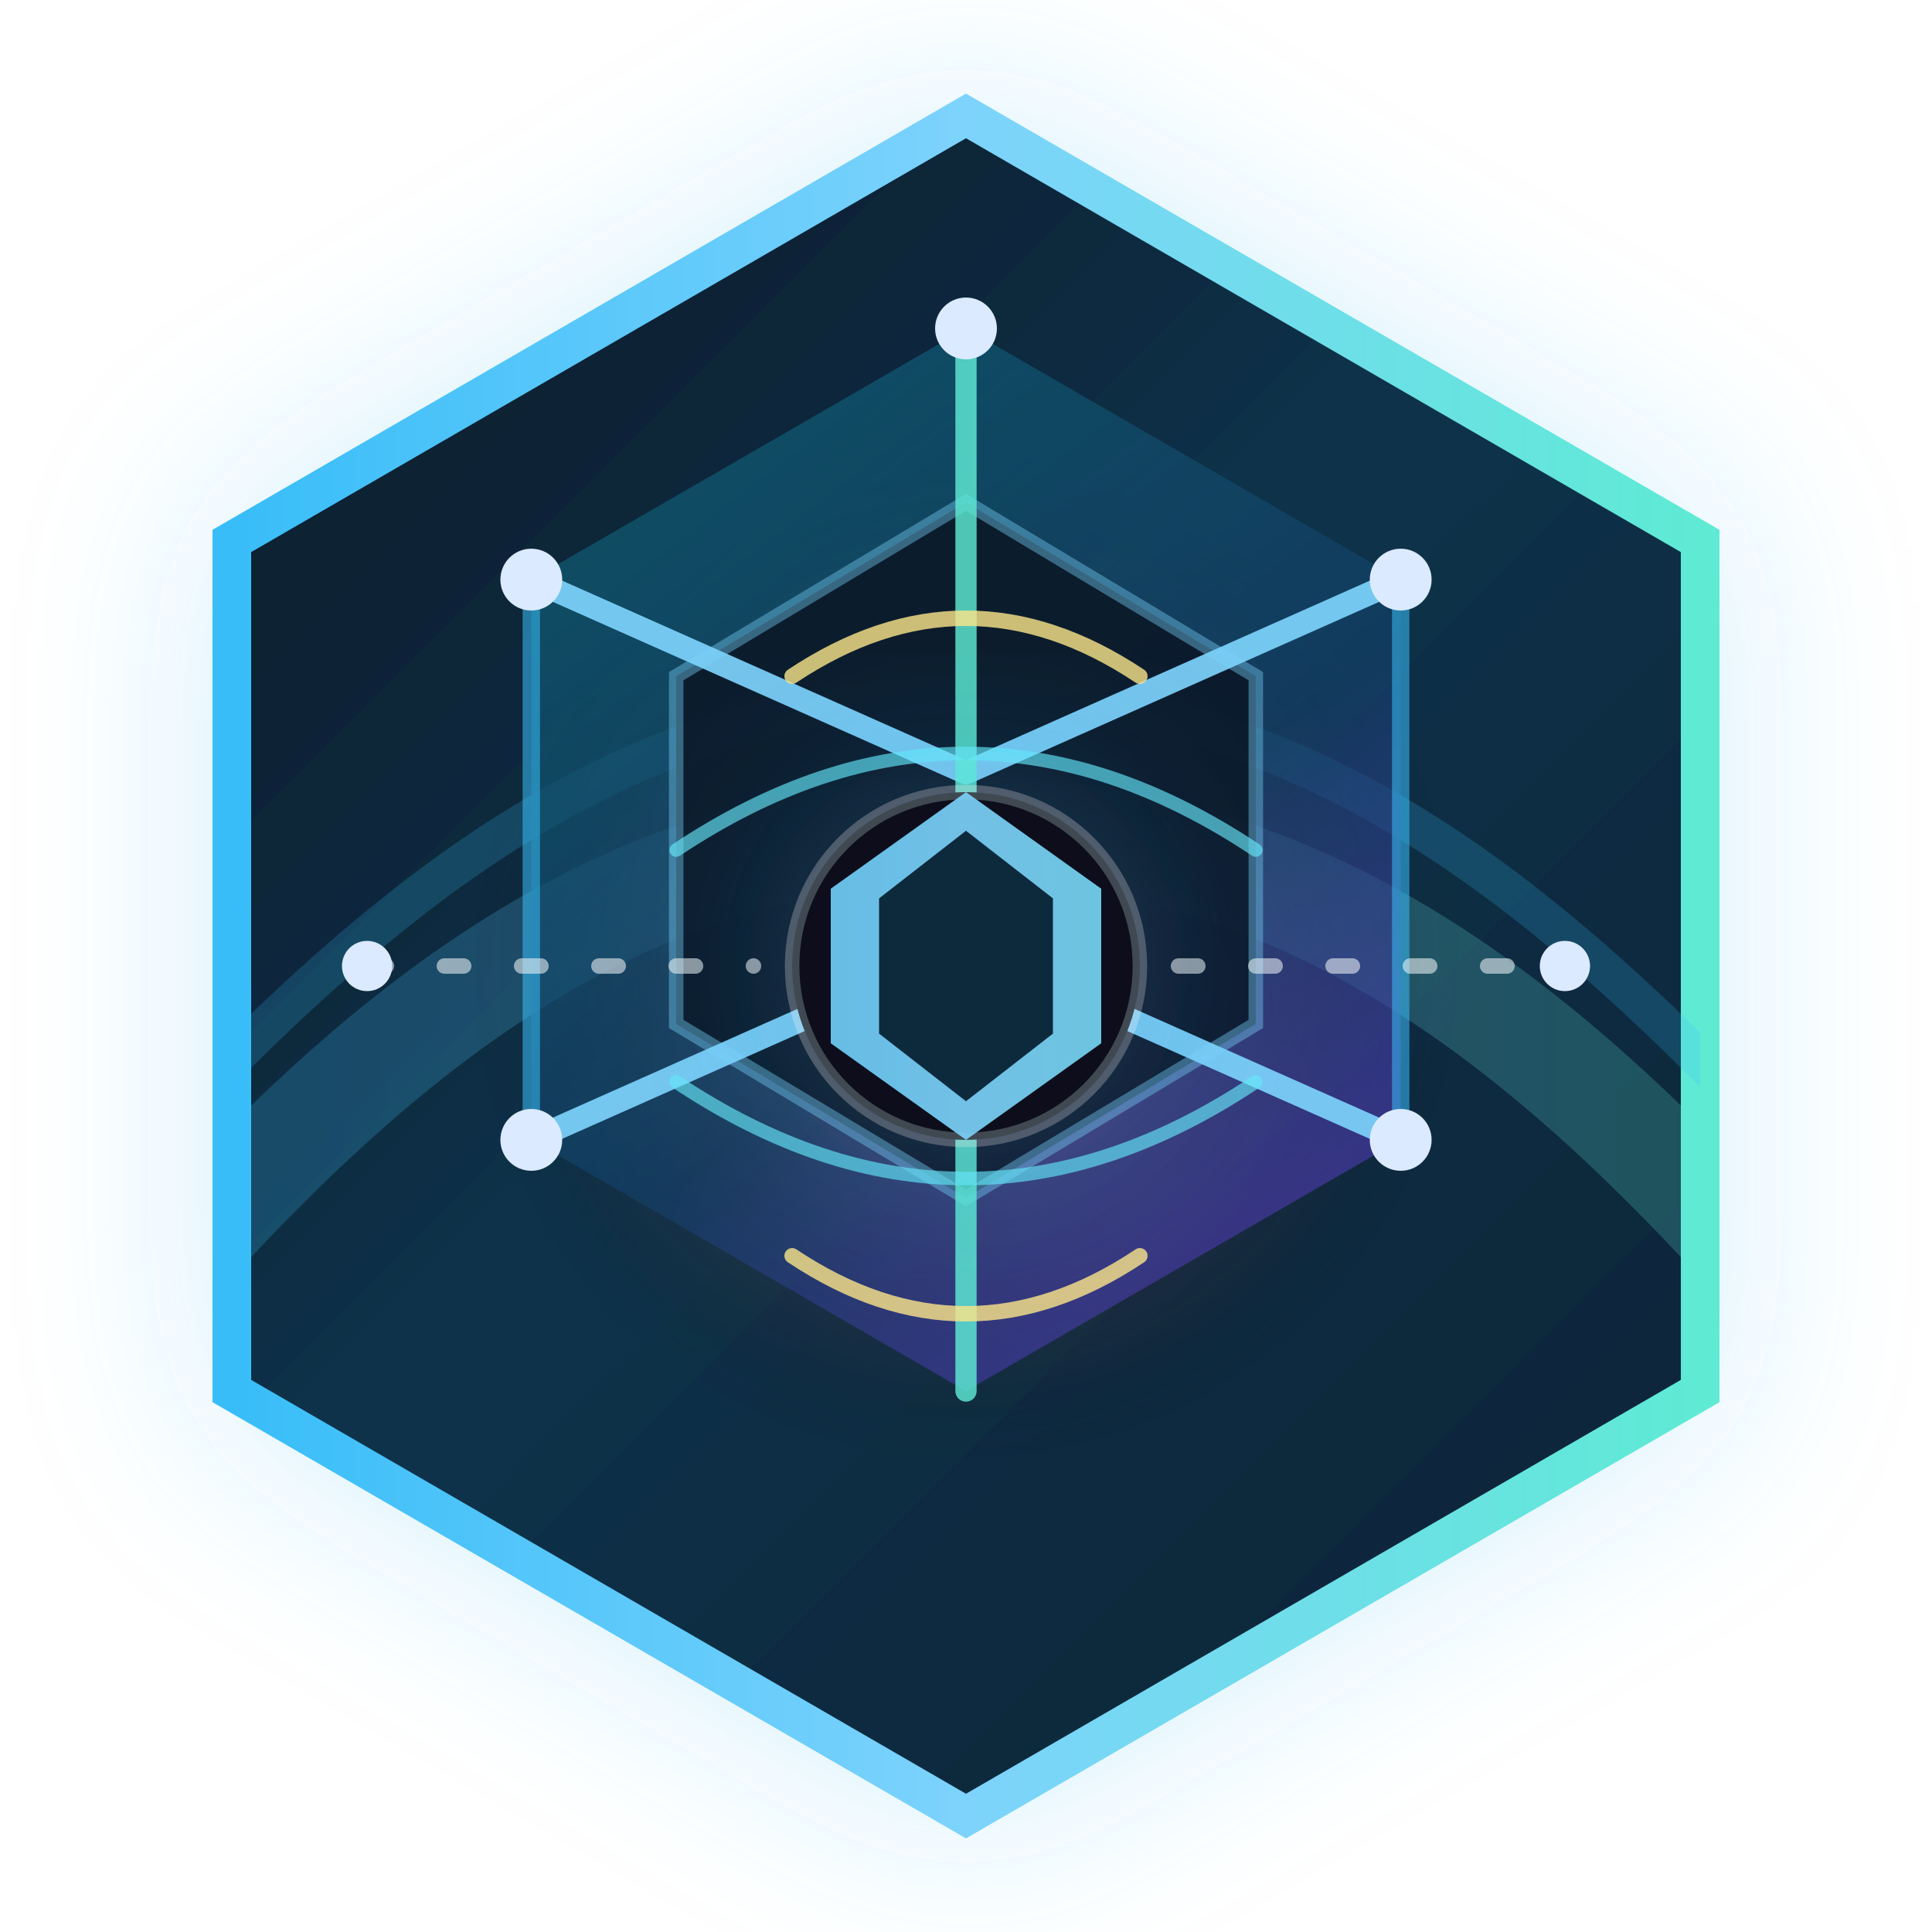
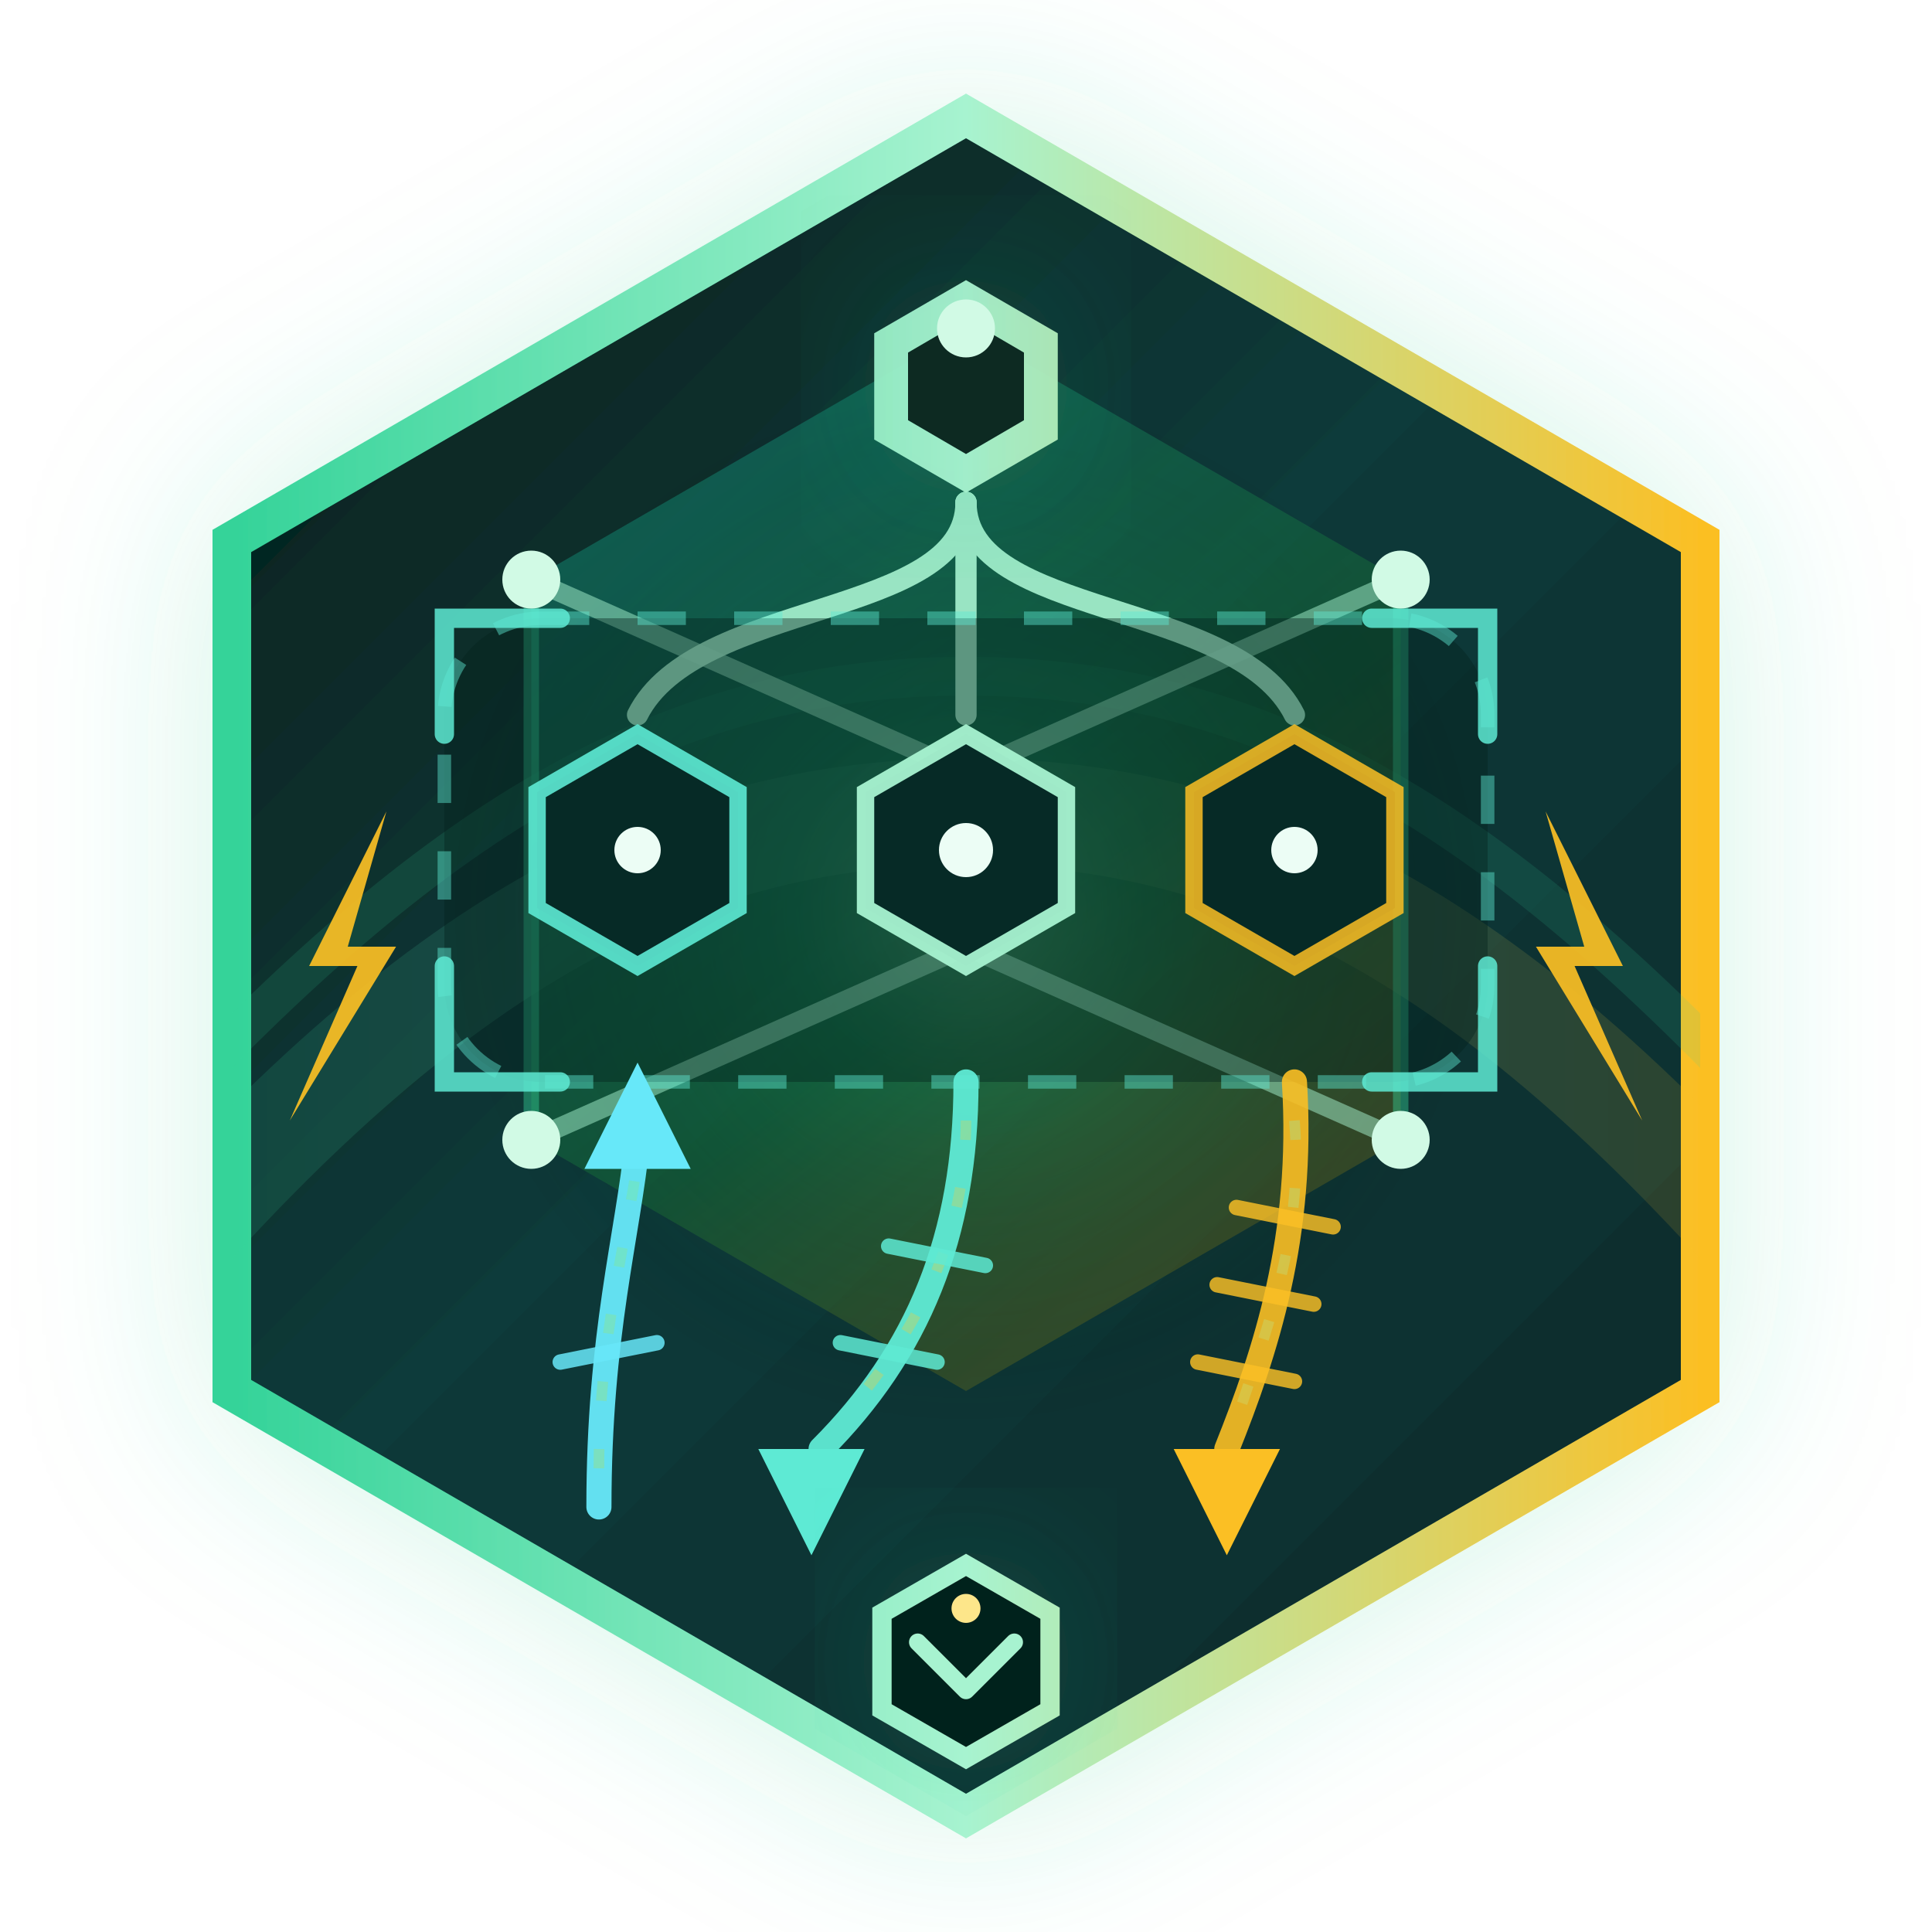
<svg xmlns="http://www.w3.org/2000/svg" width="200" height="200" viewBox="0 0 200 200" role="img" aria-labelledby="title desc">
  <defs>
-     <linearGradient id="hexFill" x1="24" y1="24" x2="176" y2="176" gradientUnits="userSpaceOnUse">
-       <stop offset="0" stop-color="#071927" />
-       <stop offset="0.45" stop-color="#10324a" />
-       <stop offset="1" stop-color="#0b2436" />
+     <linearGradient id="eppHexFill" x1="24" y1="24" x2="176" y2="176" gradientUnits="userSpaceOnUse">
+       <stop offset="0" stop-color="#04211c" />
+       <stop offset="0.45" stop-color="#0d3a3a" />
+       <stop offset="1" stop-color="#082a2a" />
    </linearGradient>
-     <linearGradient id="edgeGlow" x1="24" y1="100" x2="176" y2="100" gradientUnits="userSpaceOnUse">
-       <stop offset="0" stop-color="#38bdf8" />
-       <stop offset="0.5" stop-color="#7dd3fc" />
-       <stop offset="1" stop-color="#5eead4" />
+     <linearGradient id="eppEdgeGlow" x1="24" y1="100" x2="176" y2="100" gradientUnits="userSpaceOnUse">
+       <stop offset="0" stop-color="#34d399" />
+       <stop offset="0.5" stop-color="#a7f3d0" />
+       <stop offset="1" stop-color="#fbbf24" />
    </linearGradient>
-     <linearGradient id="facetFill" x1="56" y1="42" x2="144" y2="158" gradientUnits="userSpaceOnUse">
-       <stop offset="0" stop-color="#0f5e72" stop-opacity="0.92" />
-       <stop offset="0.5" stop-color="#133f67" stop-opacity="0.78" />
-       <stop offset="1" stop-color="#7c3aed" stop-opacity="0.64" />
+     <linearGradient id="eppFacetFill" x1="56" y1="42" x2="144" y2="158" gradientUnits="userSpaceOnUse">
+       <stop offset="0" stop-color="#0f766e" stop-opacity="0.94" />
+       <stop offset="0.5" stop-color="#166534" stop-opacity="0.78" />
+       <stop offset="1" stop-color="#a16207" stop-opacity="0.46" />
    </linearGradient>
-     <radialGradient id="coreGlow" cx="100" cy="100" r="52" gradientUnits="userSpaceOnUse">
-       <stop offset="0" stop-color="#fde68a" stop-opacity="0.95" />
-       <stop offset="0.32" stop-color="#fb7185" stop-opacity="0.52" />
+     <linearGradient id="eppStreamFill" x1="60" y1="112" x2="140" y2="170" gradientUnits="userSpaceOnUse">
+       <stop offset="0" stop-color="#5eead4" />
+       <stop offset="1" stop-color="#fbbf24" />
+     </linearGradient>
+     <radialGradient id="eppCoreGlow" cx="100" cy="94" r="54" gradientUnits="userSpaceOnUse">
+       <stop offset="0" stop-color="#a7f3d0" stop-opacity="0.85" />
+       <stop offset="0.34" stop-color="#10b981" stop-opacity="0.45" />
      <stop offset="1" stop-color="#000000" stop-opacity="0" />
    </radialGradient>
-     <filter id="softGlow" x="-40%" y="-40%" width="180%" height="180%">
-       <feDropShadow dx="0" dy="0" stdDeviation="4" flood-color="#67e8f9" flood-opacity="0.5" />
-       <feDropShadow dx="0" dy="0" stdDeviation="10" flood-color="#38bdf8" flood-opacity="0.22" />
+     <filter id="eppSoftGlow" x="-40%" y="-40%" width="180%" height="180%">
+       <feDropShadow dx="0" dy="0" stdDeviation="4" flood-color="#6ee7b7" flood-opacity="0.5" />
+       <feDropShadow dx="0" dy="0" stdDeviation="10" flood-color="#34d399" flood-opacity="0.22" />
    </filter>
-     <clipPath id="hexClip">
+     <clipPath id="eppHexClip">
      <polygon points="100,12 176,56 176,144 100,188 24,144 24,56" />
    </clipPath>
  </defs>
-   <polygon points="100,12 176,56 176,144 100,188 24,144 24,56" fill="url(#hexFill)" stroke="url(#edgeGlow)" stroke-width="4" filter="url(#softGlow)" />
-   <g clip-path="url(#hexClip)">
-     <rect x="20" y="20" width="160" height="160" fill="url(#coreGlow)" opacity="0.7" />
-     <path d="M10 140 C40 104 66 86 100 86 C134 86 160 104 190 140" fill="none" stroke="url(#edgeGlow)" stroke-width="11" stroke-linecap="round" opacity="0.22" />
-     <path d="M16 118 C44 88 68 72 100 72 C132 72 156 88 184 118" fill="none" stroke="#38bdf8" stroke-width="4" stroke-linecap="round" opacity="0.2" />
-     <polygon points="100,34 145,60 145,118 100,144 55,118 55,60" fill="url(#facetFill)" opacity="0.86" />
-     <polygon points="100,52 130,70 130,106 100,124 70,106 70,70" fill="#0a1727" opacity="0.88" stroke="#7dd3fc" stroke-opacity="0.45" stroke-width="1.5" />
+   <polygon points="100,12 176,56 176,144 100,188 24,144 24,56" fill="url(#eppHexFill)" stroke="url(#eppEdgeGlow)" stroke-width="4" filter="url(#eppSoftGlow)" />
+   <g clip-path="url(#eppHexClip)">
+     <rect x="20" y="20" width="160" height="160" fill="url(#eppCoreGlow)" opacity="0.7" />
+     <path d="M10 138 C40 102 66 84 100 84 C134 84 160 102 190 138" fill="none" stroke="url(#eppEdgeGlow)" stroke-width="11" stroke-linecap="round" opacity="0.13" />
+     <path d="M16 116 C44 86 68 70 100 70 C132 70 156 86 184 116" fill="none" stroke="#34d399" stroke-width="4" stroke-linecap="round" opacity="0.13" />
+     <polygon points="100,34 145,60 145,118 100,144 55,118 55,60" fill="url(#eppFacetFill)" opacity="0.72" />
    <g fill="none" stroke-linecap="round" stroke-linejoin="round">
-       <path d="M55 60 L100 80 L145 60" stroke="#7dd3fc" stroke-width="2.4" opacity="0.92" />
-       <path d="M55 118 L100 98 L145 118" stroke="#7dd3fc" stroke-width="2.4" opacity="0.92" />
-       <path d="M100 34 L100 144" stroke="#5eead4" stroke-width="2.2" opacity="0.82" />
-       <path d="M55 60 L55 118" stroke="#38bdf8" stroke-width="1.8" opacity="0.55" />
-       <path d="M145 60 L145 118" stroke="#38bdf8" stroke-width="1.8" opacity="0.55" />
-       <path d="M38 100 L78 100" stroke="#f8fafc" stroke-width="1.6" stroke-dasharray="2 6" opacity="0.55" />
-       <path d="M122 100 L162 100" stroke="#f8fafc" stroke-width="1.6" stroke-dasharray="2 6" opacity="0.55" />
-       <path d="M82 70 Q100 58 118 70" stroke="#fde68a" stroke-width="1.6" opacity="0.8" />
-       <path d="M82 130 Q100 142 118 130" stroke="#fde68a" stroke-width="1.6" opacity="0.8" />
-       <path d="M70 88 Q100 68 130 88" stroke="#67e8f9" stroke-width="1.4" opacity="0.65" />
-       <path d="M70 112 Q100 132 130 112" stroke="#67e8f9" stroke-width="1.4" opacity="0.65" />
+       <path d="M55 60 L100 80 L145 60" stroke="#a7f3d0" stroke-width="2" opacity="0.5" />
+       <path d="M55 118 L100 98 L145 118" stroke="#a7f3d0" stroke-width="2" opacity="0.5" />
+       <path d="M55 60 L55 118" stroke="#34d399" stroke-width="1.6" opacity="0.42" />
+       <path d="M145 60 L145 118" stroke="#34d399" stroke-width="1.6" opacity="0.42" />
    </g>
-     <g filter="url(#softGlow)">
-       <circle cx="100" cy="100" r="18" fill="#08111c" stroke="#f8fafc" stroke-opacity="0.24" stroke-width="1.5" />
-       <path d="M100 82 L114 92 L114 108 L100 118 L86 108 L86 92 Z" fill="url(#edgeGlow)" opacity="0.9" />
-       <path d="M100 86 L109 93 L109 107 L100 114 L91 107 L91 93 Z" fill="#082235" opacity="0.95" />
+     <g fill="none" stroke="#a7f3d0" stroke-width="2.2" stroke-linecap="round" opacity="0.9">
+       <path d="M100 52 C100 64 72 62 66 74" />
+       <path d="M100 52 L100 74" />
+       <path d="M100 52 C100 64 128 62 134 74" />
    </g>
-     <g fill="#dbeafe">
-       <circle cx="100" cy="34" r="3.2" />
-       <circle cx="55" cy="60" r="3.2" />
-       <circle cx="145" cy="60" r="3.2" />
-       <circle cx="55" cy="118" r="3.2" />
-       <circle cx="145" cy="118" r="3.2" />
-       <circle cx="38" cy="100" r="2.6" />
-       <circle cx="162" cy="100" r="2.6" />
+     <g filter="url(#eppSoftGlow)">
+       <polygon points="100,29 109.5,34.5 109.5,45.5 100,51 90.5,45.5 90.5,34.5" fill="url(#eppEdgeGlow)" opacity="0.95" />
+       <polygon points="100,33 106,36.5 106,43.5 100,47 94,43.5 94,36.5" fill="#04211c" opacity="0.95" />
+     </g>
+     <rect x="46" y="64" width="108" height="48" rx="10" fill="#04211c" fill-opacity="0.4" stroke="#5eead4" stroke-opacity="0.45" stroke-width="1.4" stroke-dasharray="5 5" />
+     <g fill="none" stroke="#5eead4" stroke-width="2" stroke-linecap="round" opacity="0.85">
+       <path d="M46 76 L46 64 L58 64" />
+       <path d="M142 64 L154 64 L154 76" />
+       <path d="M46 100 L46 112 L58 112" />
+       <path d="M142 112 L154 112 L154 100" />
+     </g>
+     <g>
+       <polygon points="66,76 76.4,82 76.4,94 66,100 55.6,94 55.6,82" fill="#062a26" stroke="#5eead4" stroke-width="1.8" stroke-opacity="0.9" />
+       <polygon points="100,76 110.4,82 110.4,94 100,100 89.6,94 89.6,82" fill="#062a26" stroke="#a7f3d0" stroke-width="1.8" stroke-opacity="0.95" />
+       <polygon points="134,76 144.4,82 144.4,94 134,100 123.6,94 123.6,82" fill="#062a26" stroke="#fbbf24" stroke-width="1.8" stroke-opacity="0.85" />
+       <g fill="#ecfdf5">
+         <circle cx="66" cy="88" r="2.4" />
+         <circle cx="100" cy="88" r="2.8" />
+         <circle cx="134" cy="88" r="2.4" />
+       </g>
+     </g>
+     <g fill="#fbbf24" opacity="0.92">
+       <path d="M40 84 L32 100 L37 100 L30 116 L41 98 L36 98 Z" />
+       <path d="M160 84 L168 100 L163 100 L170 116 L159 98 L164 98 Z" />
+     </g>
+     <g fill="none" stroke-linecap="round">
+       <path d="M62 156 C62 138 65 128 66 118" stroke="#67e8f9" stroke-width="2.6" opacity="0.95" />
+       <path d="M100 112 C100 128 95 140 85 150" stroke="#5eead4" stroke-width="2.6" opacity="0.95" />
+       <path d="M134 112 C135 128 131 140 127 150" stroke="#fbbf24" stroke-width="2.6" opacity="0.9" />
+     </g>
+     <g fill="none" stroke="url(#eppStreamFill)" stroke-width="1.1" stroke-dasharray="2 5" opacity="0.7">
+       <path d="M62 152 C62 138 65 128 66 120" />
+       <path d="M100 116 C100 128 95 138 87 147" />
+       <path d="M134 116 C135 128 131 138 128 147" />
+     </g>
+     <g>
+       <polygon points="66,110 60.5,121 71.5,121" fill="#67e8f9" />
+       <polygon points="84,161 78.5,150 89.5,150" fill="#5eead4" />
+       <polygon points="127,161 121.5,150 132.5,150" fill="#fbbf24" />
+     </g>
+     <g fill="none" stroke-linecap="round">
+       <path d="M58 141 L68 139" stroke="#67e8f9" stroke-width="1.6" opacity="0.85" />
+       <path d="M92 129 L102 131" stroke="#5eead4" stroke-width="1.6" opacity="0.85" />
+       <path d="M87 139 L97 141" stroke="#5eead4" stroke-width="1.6" opacity="0.85" />
+       <path d="M128 125 L138 127" stroke="#fbbf24" stroke-width="1.6" opacity="0.82" />
+       <path d="M126 133 L136 135" stroke="#fbbf24" stroke-width="1.6" opacity="0.82" />
+       <path d="M124 141 L134 143" stroke="#fbbf24" stroke-width="1.6" opacity="0.82" />
+     </g>
+     <g filter="url(#eppSoftGlow)">
+       <polygon points="100,162 108.7,167 108.7,177 100,182 91.3,177 91.3,167" fill="#04211c" stroke="url(#eppEdgeGlow)" stroke-width="2" />
+       <path d="M95 170 L100 175 L105 170" fill="none" stroke="#a7f3d0" stroke-width="1.8" stroke-linecap="round" stroke-linejoin="round" />
+       <circle cx="100" cy="166.5" r="1.5" fill="#fde68a" />
+     </g>
+     <g fill="#d1fae5">
+       <circle cx="100" cy="34" r="3" />
+       <circle cx="55" cy="60" r="3" />
+       <circle cx="145" cy="60" r="3" />
+       <circle cx="55" cy="118" r="3" />
+       <circle cx="145" cy="118" r="3" />
    </g>
  </g>
</svg>
